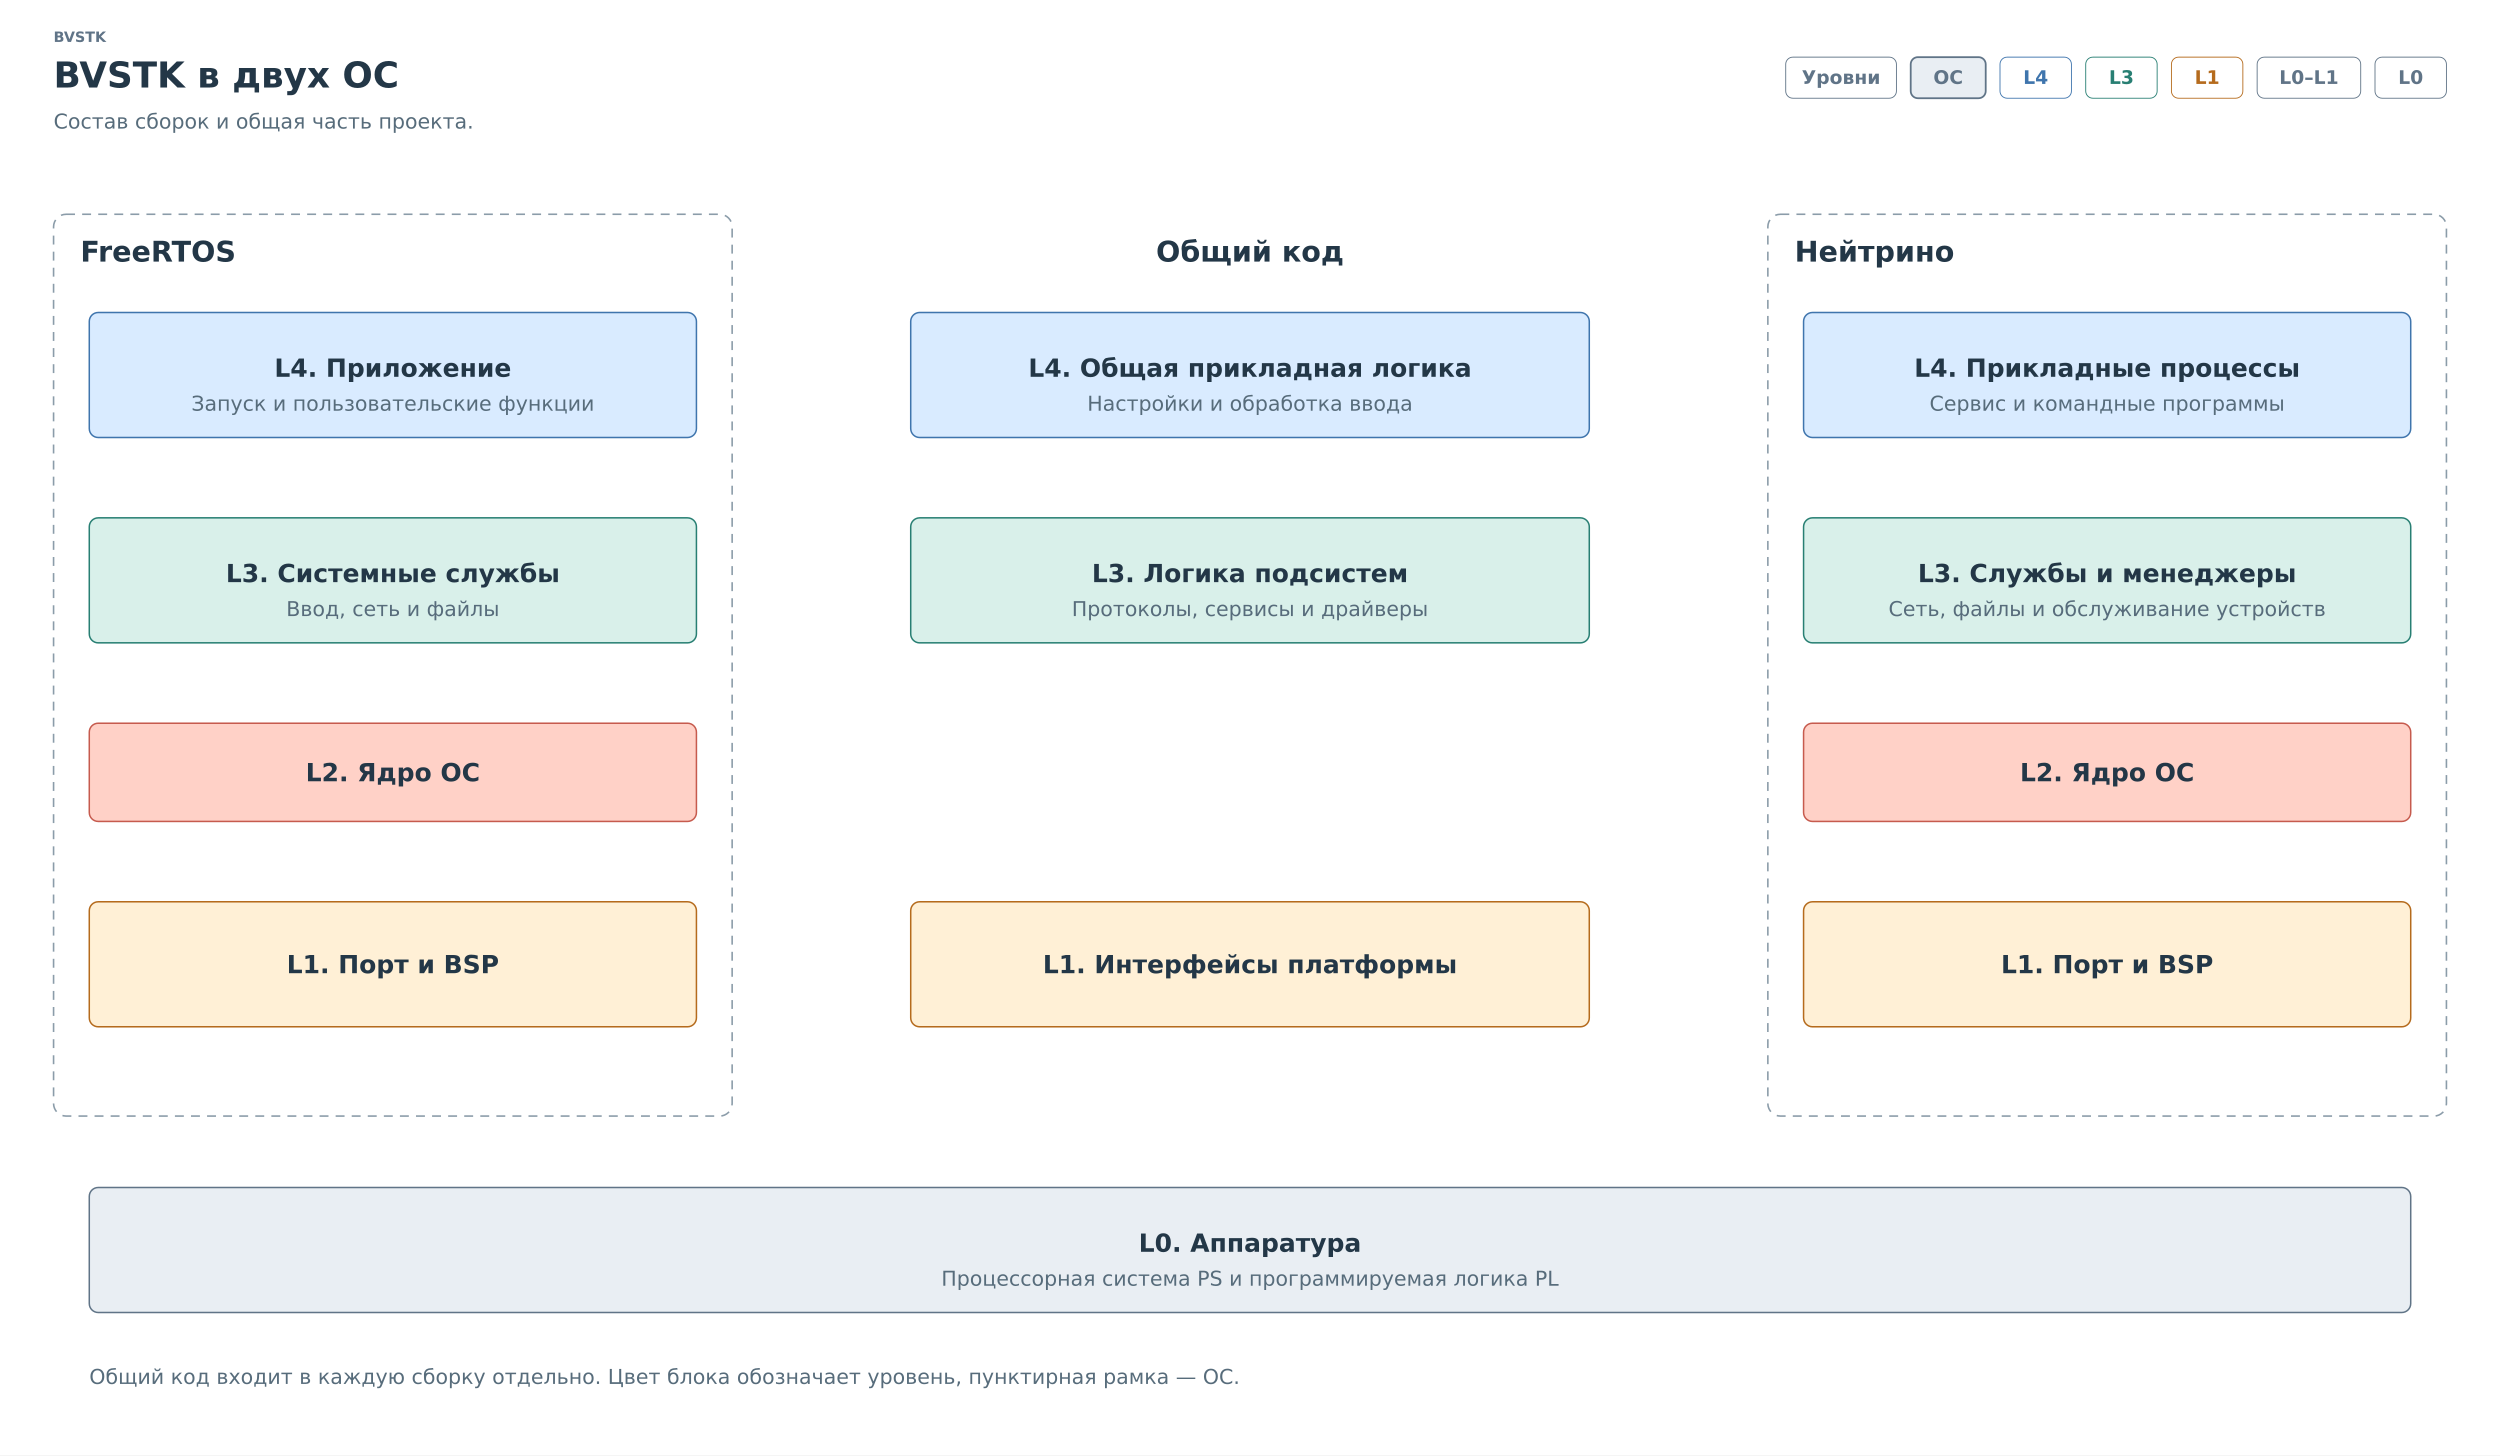
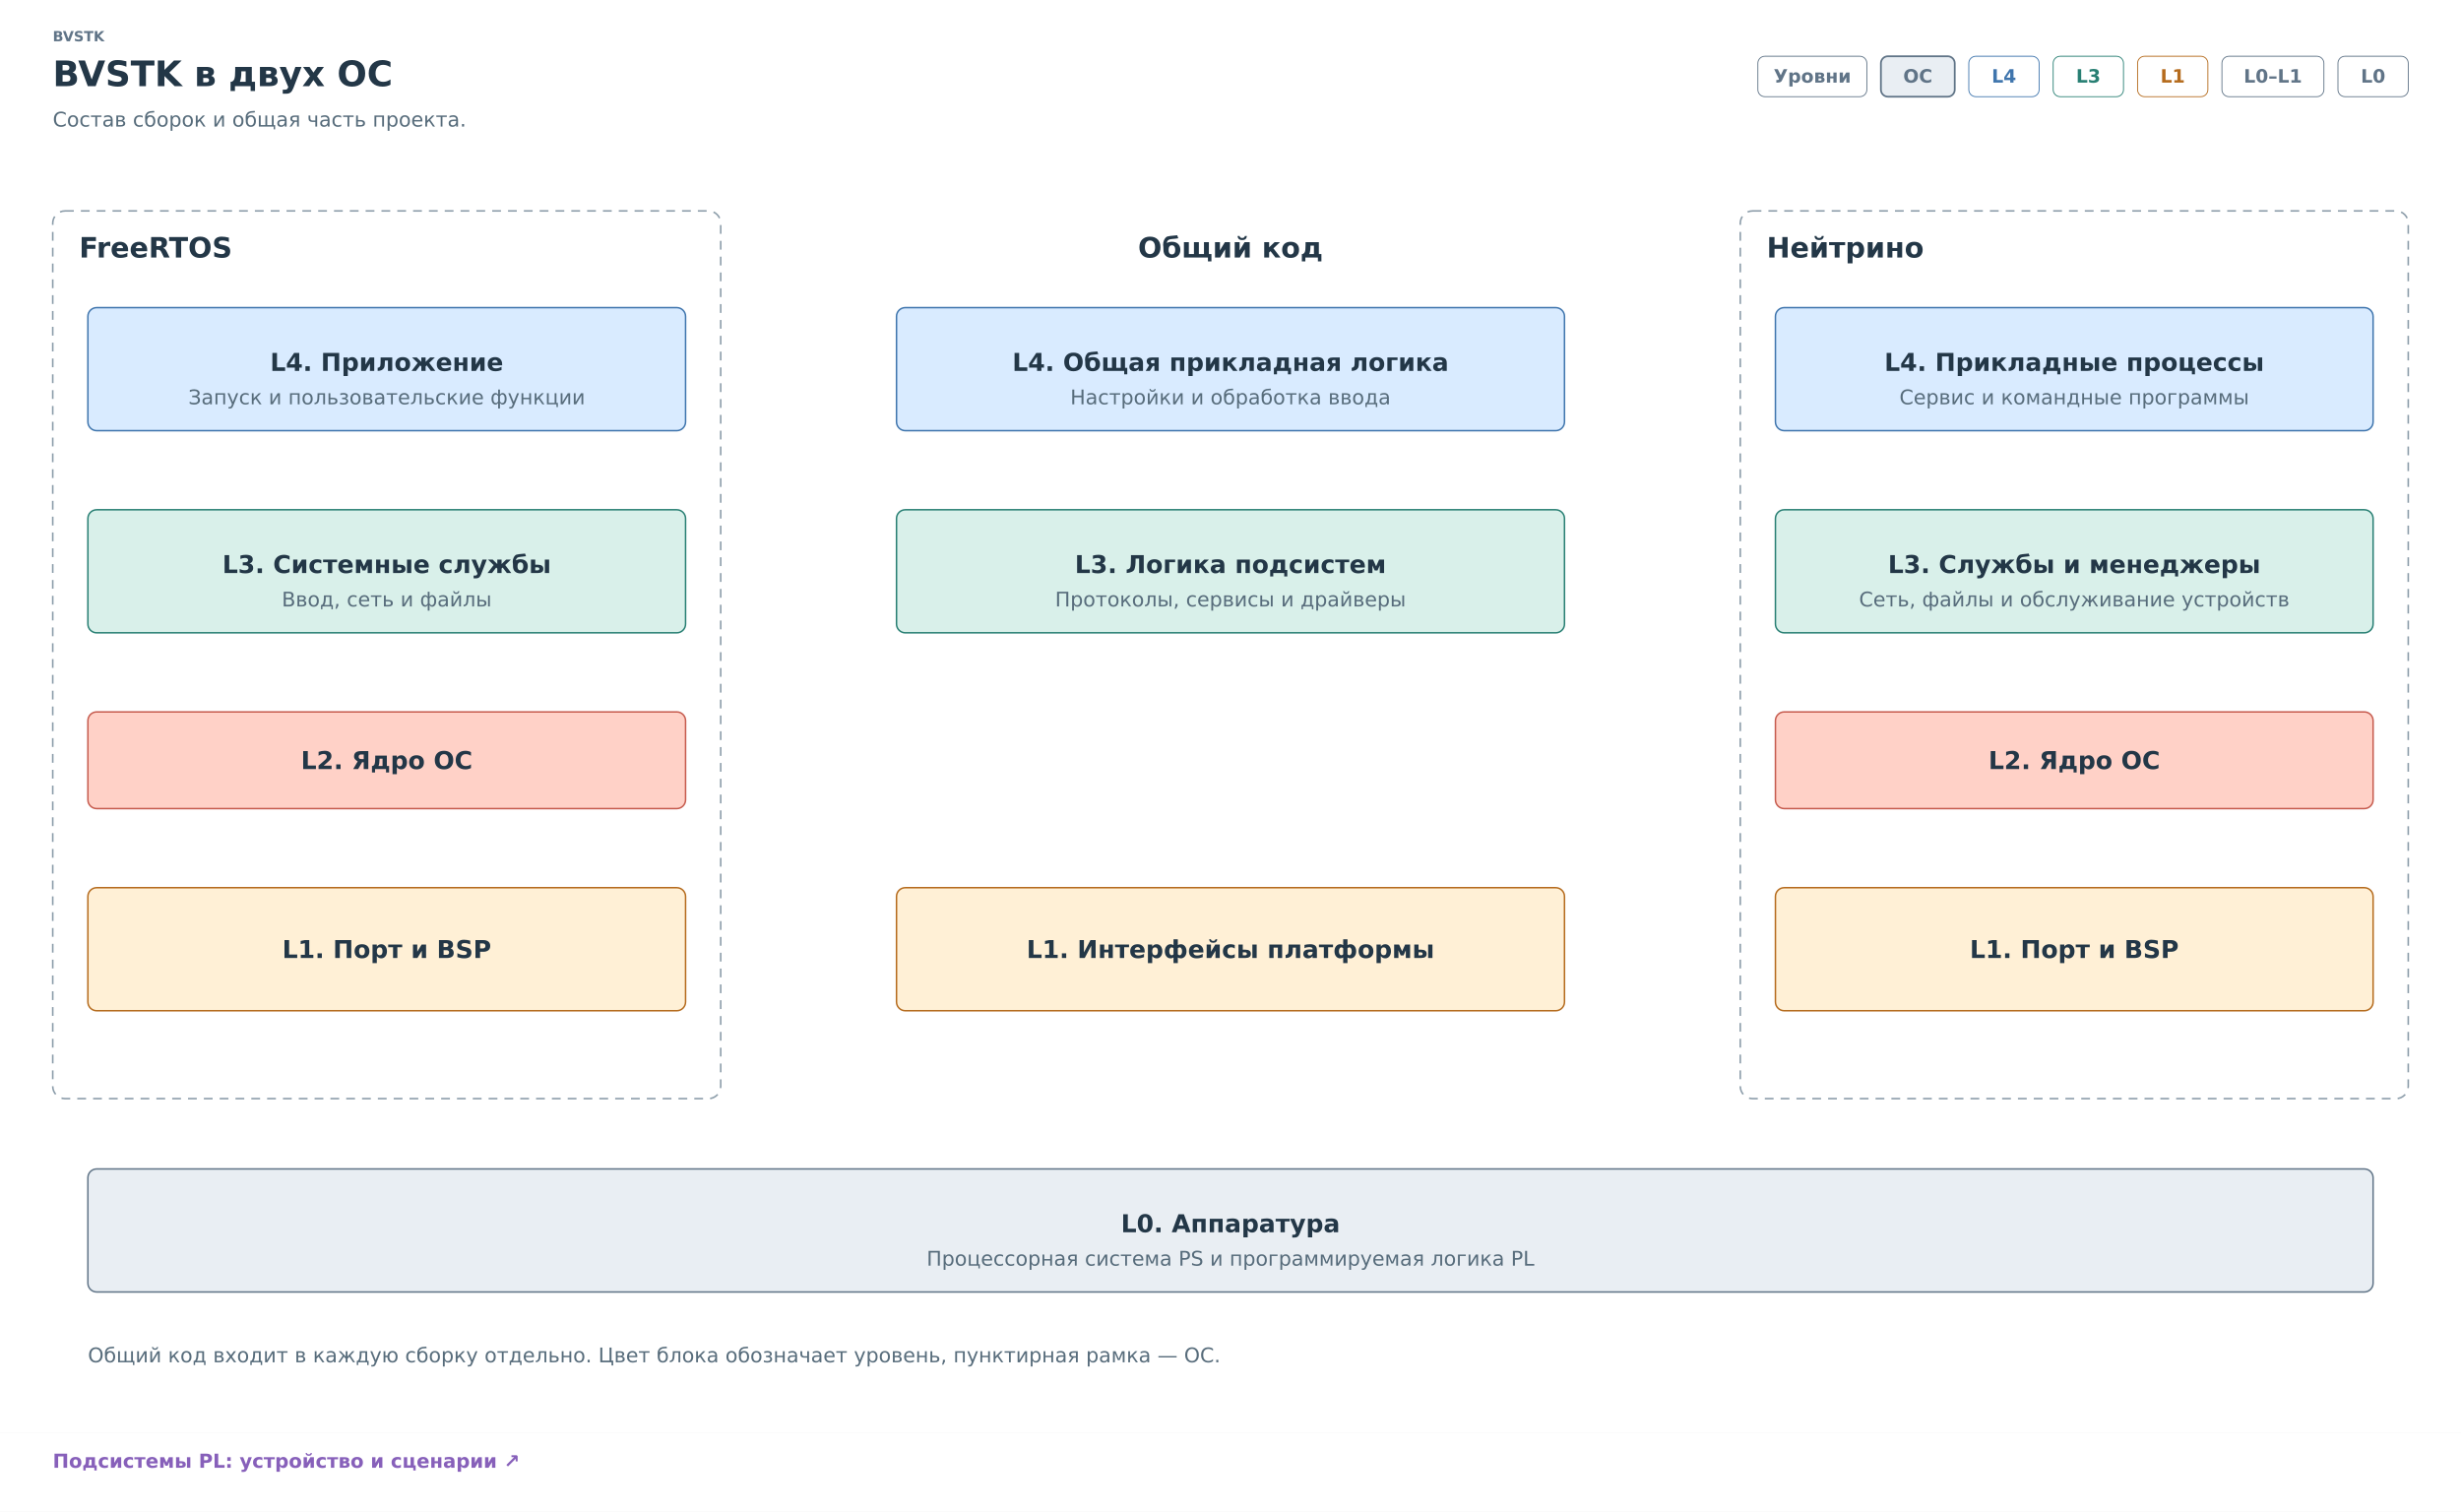
- <svg xmlns="http://www.w3.org/2000/svg" xmlns:xlink="http://www.w3.org/1999/xlink" width="2800" height="1630" viewBox="0 0 2800 1630" id="bvstk-os-overview" role="img" aria-labelledby="title desc">
+ <svg xmlns="http://www.w3.org/2000/svg" xmlns:xlink="http://www.w3.org/1999/xlink" width="2800" height="1720" viewBox="0 0 2800 1720" id="bvstk-os-overview" role="img" aria-labelledby="title desc" data-pl-original-height="1630">
  <defs>
    <style>text{font-family:DejaVu Sans,sans-serif;fill:#233747;} a{cursor:pointer;} a:hover text{text-decoration:underline;} g:target&gt;rect{stroke-width:4;}</style>
  </defs>
  <rect id="page" x="0" y="0" width="2800" height="1630" fill="white" />
  <text x="60" y="47" font-size="16" font-weight="700" text-anchor="start" style="fill:#607487">BVSTK</text>
  <text x="60" y="98" font-size="40" font-weight="700" text-anchor="start" style="fill:#233747">BVSTK в двух ОС</text>
  <text x="60" y="144" font-size="23" font-weight="400" text-anchor="start" style="fill:#576c7b">Состав сборок и общая часть проекта.</text>
  <g id="series-navigation" data-kind="navigation">
    <a data-navigation="sheet" xlink:href="levels.svg">
      <rect x="2000" y="64" width="124" height="46" rx="8" fill="white" stroke="#607487" stroke-width="1" />
      <text x="2062.0" y="94" font-size="21" font-weight="700" text-anchor="middle" style="fill:#607487">Уровни</text>
    </a>
    <a data-navigation="sheet" xlink:href="architecture_bvstk_os.svg">
      <rect x="2140" y="64" width="84" height="46" rx="8" fill="#e9eef3" stroke="#607487" stroke-width="2" />
      <text x="2182.0" y="94" font-size="21" font-weight="700" text-anchor="middle" style="fill:#607487">ОС</text>
    </a>
    <a data-navigation="sheet" xlink:href="architecture_bvstk_l4.svg">
      <rect x="2240" y="64" width="80" height="46" rx="8" fill="white" stroke="#3f75ad" stroke-width="1" />
      <text x="2280.0" y="94" font-size="21" font-weight="700" text-anchor="middle" style="fill:#3f75ad">L4</text>
    </a>
    <a data-navigation="sheet" xlink:href="architecture_bvstk_l3.svg">
      <rect x="2336" y="64" width="80" height="46" rx="8" fill="white" stroke="#287f73" stroke-width="1" />
      <text x="2376.0" y="94" font-size="21" font-weight="700" text-anchor="middle" style="fill:#287f73">L3</text>
    </a>
    <a data-navigation="sheet" xlink:href="architecture_bvstk_l1.svg">
      <rect x="2432" y="64" width="80" height="46" rx="8" fill="white" stroke="#b56b1d" stroke-width="1" />
      <text x="2472.0" y="94" font-size="21" font-weight="700" text-anchor="middle" style="fill:#b56b1d">L1</text>
    </a>
    <a data-navigation="sheet" xlink:href="architecture_bvstk_l0_l1.svg">
      <rect x="2528" y="64" width="116" height="46" rx="8" fill="white" stroke="#607487" stroke-width="1" />
      <text x="2586.0" y="94" font-size="21" font-weight="700" text-anchor="middle" style="fill:#607487">L0–L1</text>
    </a>
    <a data-navigation="sheet" xlink:href="architecture_bvstk_ps_pl.svg">
      <rect x="2660" y="64" width="80" height="46" rx="8" fill="white" stroke="#607487" stroke-width="1" />
      <text x="2700.0" y="94" font-size="21" font-weight="700" text-anchor="middle" style="fill:#607487">L0</text>
    </a>
  </g>
  <g id="freertos-region" data-kind="ownership-region" data-ownership="freertos">
    <rect x="60" y="240" width="760" height="1010" rx="14" fill="none" stroke="#8b9ca9" stroke-width="1.8" stroke-dasharray="10 8" />
    <text x="90" y="293" font-size="32" font-weight="700" text-anchor="start" style="fill:#233747">FreeRTOS</text>
    <g id="f-apps" data-kind="layer-summary" data-layer="L4" data-ownership="freertos" data-label="L4. Приложение" data-target="architecture_bvstk_l4.svg#freertos-region">
      <rect x="100" y="350" width="680" height="140" rx="10" fill="#d9ebff" stroke="#3f75ad" stroke-width="1.7" />
      <a data-navigation="detail" data-ref-node="f-apps" xlink:href="architecture_bvstk_l4.svg#freertos-region">
        <text x="440.0" y="422.0" font-size="28" font-weight="700" text-anchor="middle" style="fill:#233747">L4. Приложение</text>
      </a>
      <text x="440.0" y="460.0" font-size="23" font-weight="400" text-anchor="middle" style="fill:#576c7b">Запуск и пользовательские функции</text>
    </g>
    <g id="f-services" data-kind="layer-summary" data-layer="L3" data-ownership="freertos" data-label="L3. Системные службы" data-target="architecture_bvstk_l3.svg#freertos-region">
      <rect x="100" y="580" width="680" height="140" rx="10" fill="#d9f0ea" stroke="#287f73" stroke-width="1.7" />
      <a data-navigation="detail" data-ref-node="f-services" xlink:href="architecture_bvstk_l3.svg#freertos-region">
        <text x="440.0" y="652.0" font-size="28" font-weight="700" text-anchor="middle" style="fill:#233747">L3. Системные службы</text>
      </a>
      <text x="440.0" y="690.0" font-size="23" font-weight="400" text-anchor="middle" style="fill:#576c7b">Ввод, сеть и файлы</text>
    </g>
    <g id="f-kernel" data-kind="layer-summary" data-layer="L2" data-ownership="freertos" data-label="L2. Ядро ОС" data-target="architecture_bvstk_l1.svg#f-kernel">
      <rect x="100" y="810" width="680" height="110" rx="10" fill="#ffd1c7" stroke="#c65b4e" stroke-width="1.7" />
      <a data-navigation="detail" data-ref-node="f-kernel" xlink:href="architecture_bvstk_l1.svg#f-kernel">
        <text x="440.0" y="875.0" font-size="28" font-weight="700" text-anchor="middle" style="fill:#233747">L2. Ядро ОС</text>
      </a>
    </g>
    <g id="f-port" data-kind="layer-summary" data-layer="L1" data-ownership="freertos" data-label="L1. Порт и BSP" data-target="architecture_bvstk_l1.svg#freertos-region">
      <rect x="100" y="1010" width="680" height="140" rx="10" fill="#fff0d6" stroke="#b56b1d" stroke-width="1.7" />
      <a data-navigation="detail" data-ref-node="f-port" xlink:href="architecture_bvstk_l1.svg#freertos-region">
        <text x="440.0" y="1090.0" font-size="28" font-weight="700" text-anchor="middle" style="fill:#233747">L1. Порт и BSP</text>
      </a>
    </g>
  </g>
  <g id="neutrino-region" data-kind="ownership-region" data-ownership="neutrino">
    <rect x="1980" y="240" width="760" height="1010" rx="14" fill="none" stroke="#8b9ca9" stroke-width="1.8" stroke-dasharray="10 8" />
    <text x="2010" y="293" font-size="32" font-weight="700" text-anchor="start" style="fill:#233747">Нейтрино</text>
    <g id="n-apps" data-kind="layer-summary" data-layer="L4" data-ownership="neutrino" data-label="L4. Прикладные процессы" data-target="architecture_bvstk_l4.svg#neutrino-region">
      <rect x="2020" y="350" width="680" height="140" rx="10" fill="#d9ebff" stroke="#3f75ad" stroke-width="1.7" />
      <a data-navigation="detail" data-ref-node="n-apps" xlink:href="architecture_bvstk_l4.svg#neutrino-region">
        <text x="2360.0" y="422.0" font-size="28" font-weight="700" text-anchor="middle" style="fill:#233747">L4. Прикладные процессы</text>
      </a>
      <text x="2360.0" y="460.0" font-size="23" font-weight="400" text-anchor="middle" style="fill:#576c7b">Сервис и командные программы</text>
    </g>
    <g id="n-services" data-kind="layer-summary" data-layer="L3" data-ownership="neutrino" data-label="L3. Службы и менеджеры" data-target="architecture_bvstk_l3.svg#neutrino-region">
      <rect x="2020" y="580" width="680" height="140" rx="10" fill="#d9f0ea" stroke="#287f73" stroke-width="1.7" />
      <a data-navigation="detail" data-ref-node="n-services" xlink:href="architecture_bvstk_l3.svg#neutrino-region">
        <text x="2360.0" y="652.0" font-size="28" font-weight="700" text-anchor="middle" style="fill:#233747">L3. Службы и менеджеры</text>
      </a>
      <text x="2360.0" y="690.0" font-size="23" font-weight="400" text-anchor="middle" style="fill:#576c7b">Сеть, файлы и обслуживание устройств</text>
    </g>
    <g id="n-kernel" data-kind="layer-summary" data-layer="L2" data-ownership="neutrino" data-label="L2. Ядро ОС" data-target="architecture_bvstk_l1.svg#n-kernel">
      <rect x="2020" y="810" width="680" height="110" rx="10" fill="#ffd1c7" stroke="#c65b4e" stroke-width="1.7" />
      <a data-navigation="detail" data-ref-node="n-kernel" xlink:href="architecture_bvstk_l1.svg#n-kernel">
        <text x="2360.0" y="875.0" font-size="28" font-weight="700" text-anchor="middle" style="fill:#233747">L2. Ядро ОС</text>
      </a>
    </g>
    <g id="n-port" data-kind="layer-summary" data-layer="L1" data-ownership="neutrino" data-label="L1. Порт и BSP" data-target="architecture_bvstk_l1.svg#neutrino-region">
      <rect x="2020" y="1010" width="680" height="140" rx="10" fill="#fff0d6" stroke="#b56b1d" stroke-width="1.7" />
      <a data-navigation="detail" data-ref-node="n-port" xlink:href="architecture_bvstk_l1.svg#neutrino-region">
        <text x="2360.0" y="1090.0" font-size="28" font-weight="700" text-anchor="middle" style="fill:#233747">L1. Порт и BSP</text>
      </a>
    </g>
  </g>
  <g id="common-region" data-kind="ownership-region" data-ownership="common">
    <text x="1400" y="293" font-size="32" font-weight="700" text-anchor="middle" style="fill:#233747">Общий код</text>
    <g id="common-app" data-kind="layer-summary" data-layer="L4" data-ownership="common" data-label="L4. Общая прикладная логика" data-target="architecture_bvstk_l4.svg#common-region">
      <rect x="1020" y="350" width="760" height="140" rx="10" fill="#d9ebff" stroke="#3f75ad" stroke-width="1.7" />
      <a data-navigation="detail" data-ref-node="common-app" xlink:href="architecture_bvstk_l4.svg#common-region">
        <text x="1400.0" y="422.0" font-size="28" font-weight="700" text-anchor="middle" style="fill:#233747">L4. Общая прикладная логика</text>
      </a>
      <text x="1400.0" y="460.0" font-size="23" font-weight="400" text-anchor="middle" style="fill:#576c7b">Настройки и обработка ввода</text>
    </g>
    <g id="common-services" data-kind="layer-summary" data-layer="L3" data-ownership="common" data-label="L3. Логика подсистем" data-target="architecture_bvstk_l3.svg#common-region">
      <rect x="1020" y="580" width="760" height="140" rx="10" fill="#d9f0ea" stroke="#287f73" stroke-width="1.7" />
      <a data-navigation="detail" data-ref-node="common-services" xlink:href="architecture_bvstk_l3.svg#common-region">
        <text x="1400.0" y="652.0" font-size="28" font-weight="700" text-anchor="middle" style="fill:#233747">L3. Логика подсистем</text>
      </a>
      <text x="1400.0" y="690.0" font-size="23" font-weight="400" text-anchor="middle" style="fill:#576c7b">Протоколы, сервисы и драйверы</text>
    </g>
    <g id="common-platform" data-kind="layer-summary" data-layer="L1" data-ownership="common" data-label="L1. Интерфейсы платформы" data-target="architecture_bvstk_l1.svg#common-region">
      <rect x="1020" y="1010" width="760" height="140" rx="10" fill="#fff0d6" stroke="#b56b1d" stroke-width="1.7" />
      <a data-navigation="detail" data-ref-node="common-platform" xlink:href="architecture_bvstk_l1.svg#common-region">
        <text x="1400.0" y="1090.0" font-size="28" font-weight="700" text-anchor="middle" style="fill:#233747">L1. Интерфейсы платформы</text>
      </a>
    </g>
    <g id="hardware" data-kind="layer-summary" data-layer="L0" data-ownership="common" data-label="L0. Аппаратура" data-target="architecture_bvstk_l0_l1.svg#hardware-panel">
      <rect x="100" y="1330" width="2600" height="140" rx="10" fill="#e9eef3" stroke="#607487" stroke-width="1.7" />
      <a data-navigation="detail" data-ref-node="hardware" xlink:href="architecture_bvstk_l0_l1.svg#hardware-panel">
        <text x="1400.0" y="1402.0" font-size="28" font-weight="700" text-anchor="middle" style="fill:#233747">L0. Аппаратура</text>
      </a>
      <text x="1400.0" y="1440.0" font-size="23" font-weight="400" text-anchor="middle" style="fill:#576c7b">Процессорная система PS и программируемая логика PL</text>
    </g>
  </g>
  <view id="os-kernels" viewBox="60 750 2680 230" />
  <text x="100" y="1550" font-size="23" font-weight="400" text-anchor="start" style="fill:#576c7b">Общий код входит в каждую сборку отдельно. Цвет блока обозначает уровень, пунктирная рамка — ОС.</text>
+   <g id="pl-subsystem-navigation" data-kind="navigation">
+     <rect x="0" y="1630.0" width="2800.0" height="90.0" fill="white" />
+     <a data-navigation="pl-catalog" xlink:href="pl-subsystem/README.md">
+       <text x="60" y="1670.0" font-size="22" font-weight="700" style="fill:#8760ba">Подсистемы PL: устройство и сценарии ↗</text>
+     </a>
+   </g>
</svg>
